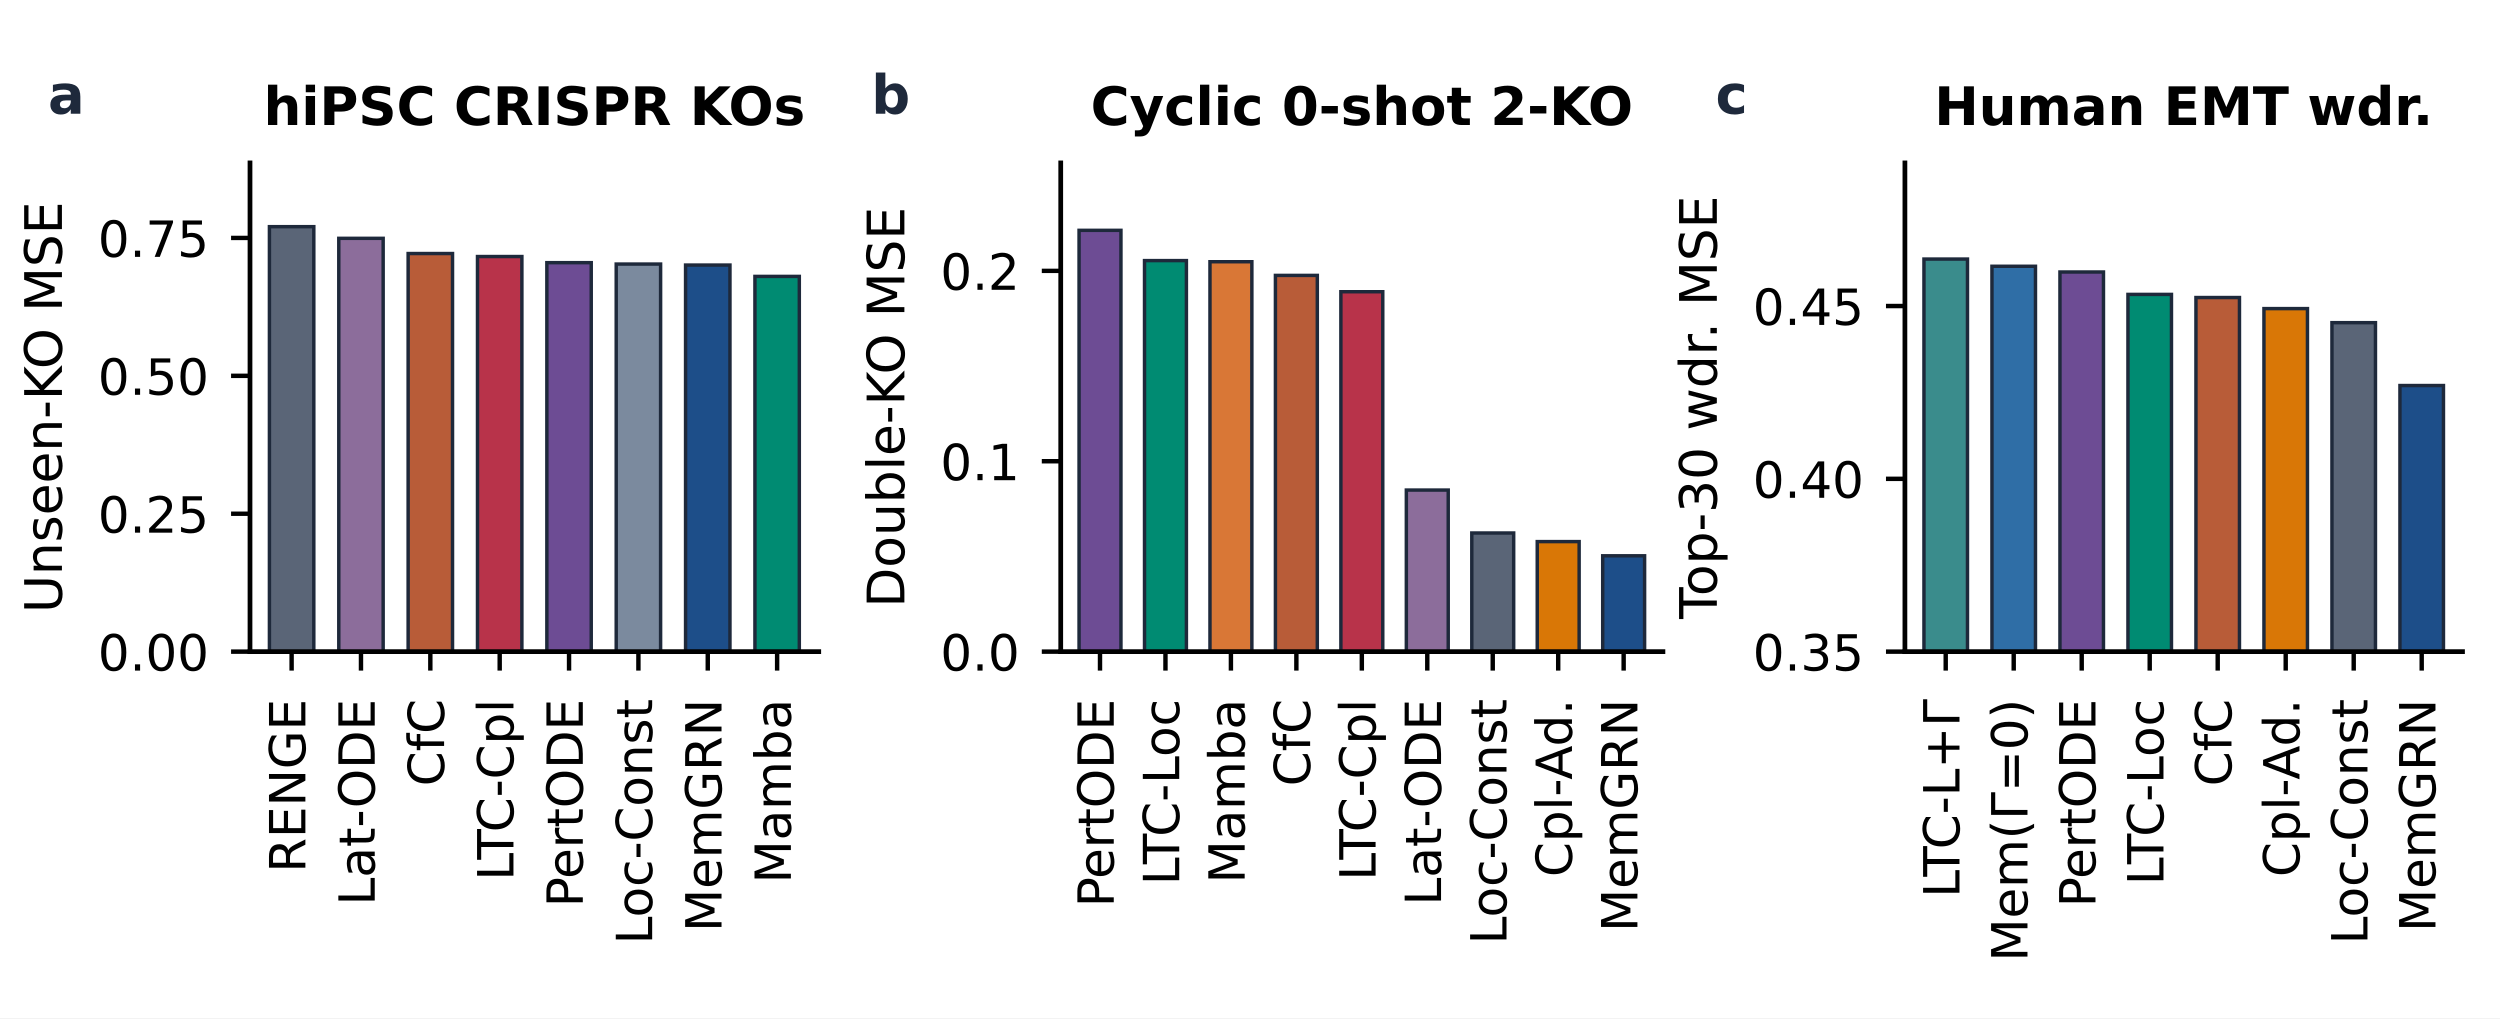
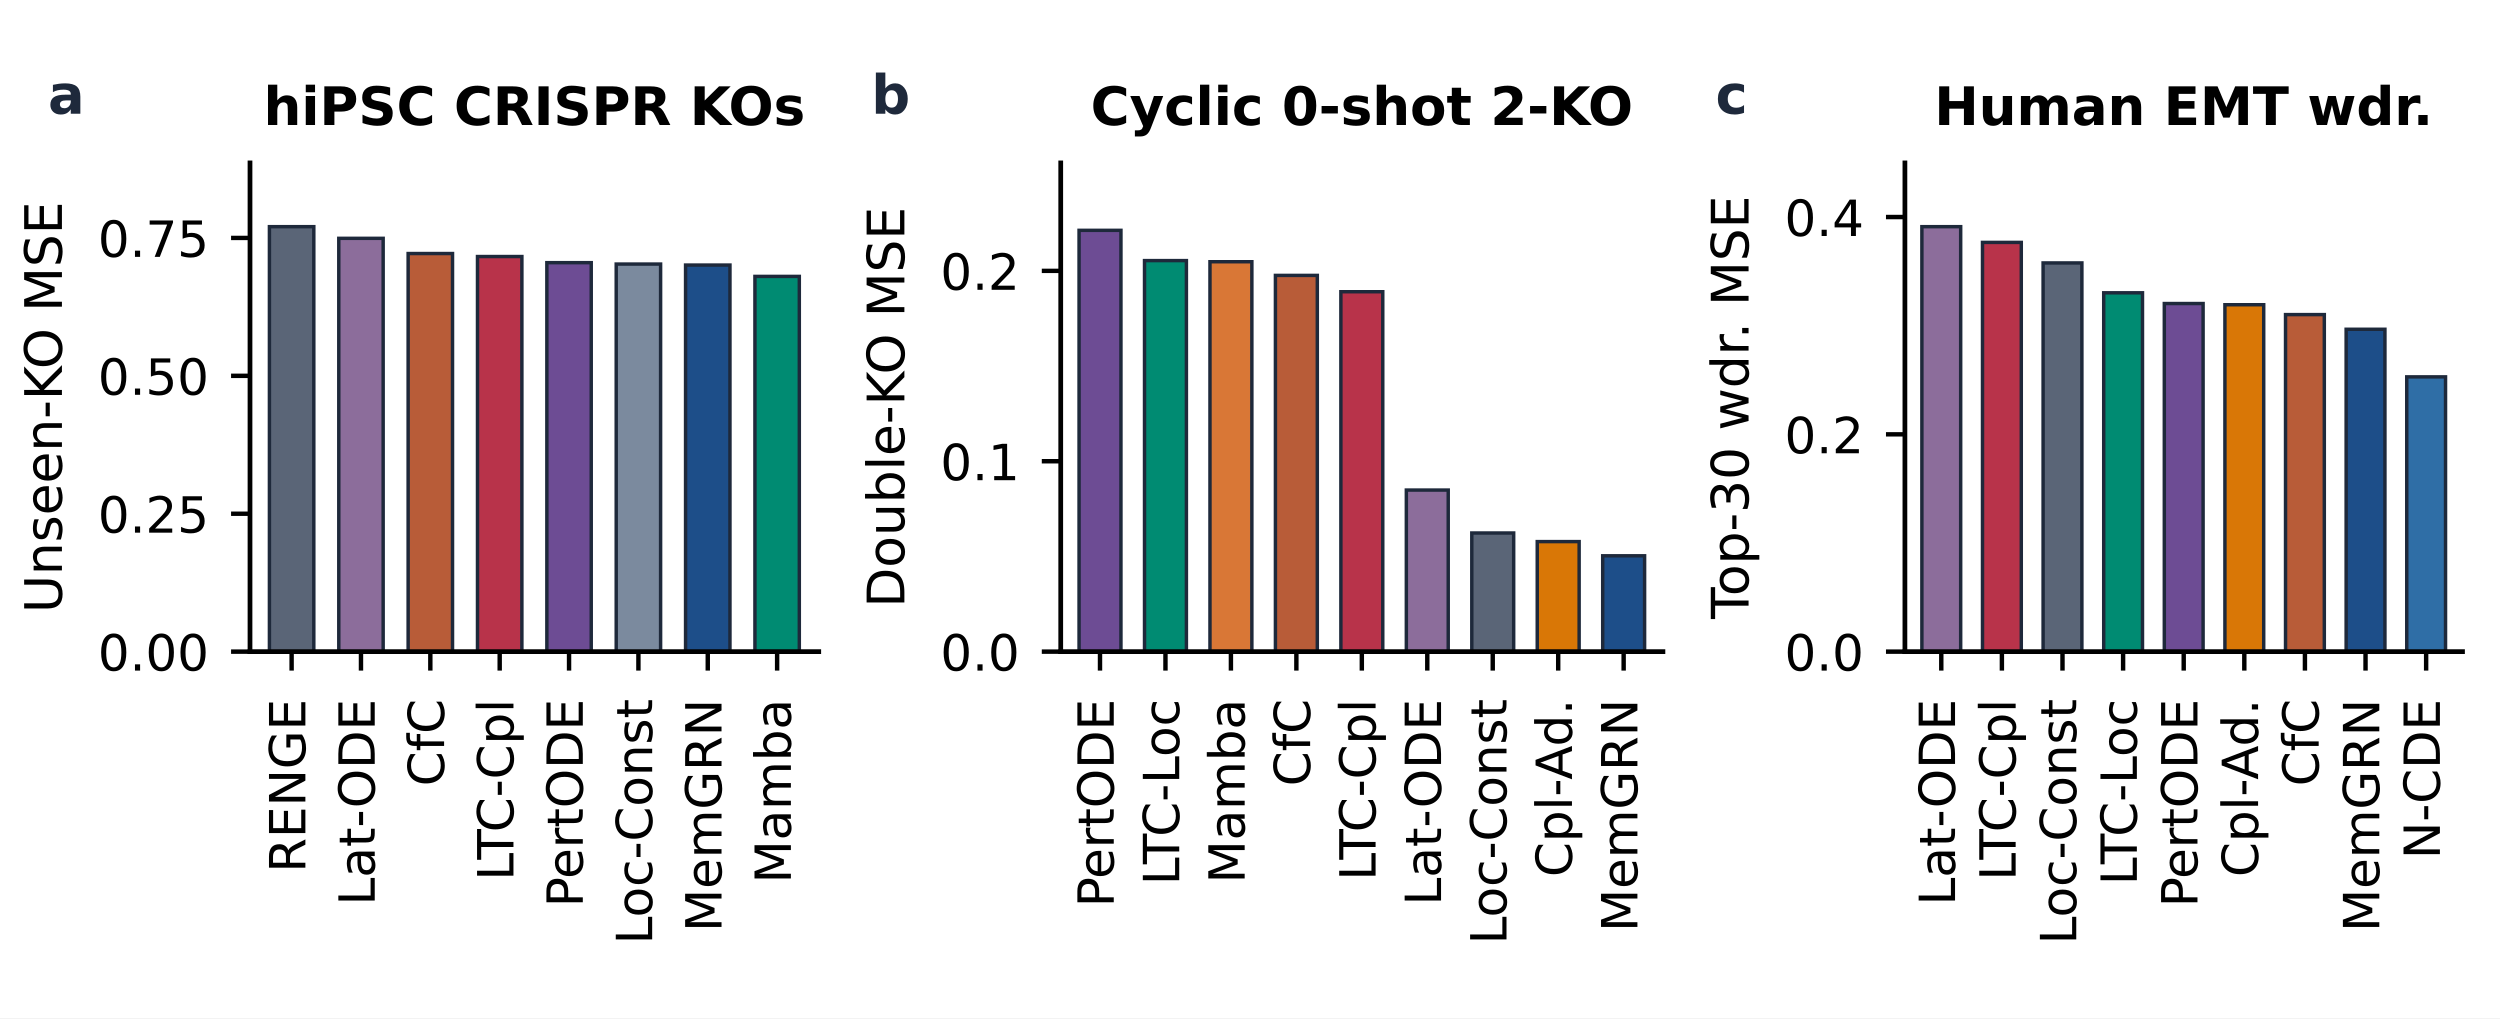
<svg xmlns="http://www.w3.org/2000/svg" xmlns:xlink="http://www.w3.org/1999/xlink" width="396pt" height="161.28pt" viewBox="0 0 396 161.28" version="1.1">
  <defs>
    <style type="text/css">*{stroke-linejoin: round; stroke-linecap: butt}</style>
  </defs>
  <g id="figure_1">
    <g id="patch_1">
      <path d="M 0 161.28  L 396 161.28  L 396 0  L 0 0  z " style="fill: #ffffff" />
    </g>
    <g id="axes_1">
      <g id="patch_2">
        <path d="M 39.6 103.219  L 129.688 103.219  L 129.688 25.805  L 39.6 25.805  z " style="fill: #ffffff" />
      </g>
      <g id="patch_3">
-         <path d="M 42.676 103.219  L 49.707 103.219  L 49.707 35.902  L 42.676 35.902  z " clip-path="url(#p2ff3fd4a79)" style="fill: #5a6577; stroke: #1e293b; stroke-width: 0.55; stroke-linejoin: miter" />
+         <path d="M 42.676 103.219  L 49.707 103.219  L 49.707 35.902  L 42.676 35.902  z " clip-path="url(#pd07d5fdf40)" style="fill: #5a6577; stroke: #1e293b; stroke-width: 0.55; stroke-linejoin: miter" />
      </g>
      <g id="patch_4">
-         <path d="M 53.663 103.219  L 60.694 103.219  L 60.694 37.755  L 53.663 37.755  z " clip-path="url(#p2ff3fd4a79)" style="fill: #8c6d9b; stroke: #1e293b; stroke-width: 0.55; stroke-linejoin: miter" />
+         <path d="M 53.663 103.219  L 60.694 103.219  L 60.694 37.755  L 53.663 37.755  z " clip-path="url(#pd07d5fdf40)" style="fill: #8c6d9b; stroke: #1e293b; stroke-width: 0.55; stroke-linejoin: miter" />
      </g>
      <g id="patch_5">
-         <path d="M 64.649 103.219  L 71.68 103.219  L 71.68 40.162  L 64.649 40.162  z " clip-path="url(#p2ff3fd4a79)" style="fill: #b85c38; stroke: #1e293b; stroke-width: 0.55; stroke-linejoin: miter" />
+         <path d="M 64.649 103.219  L 71.68 103.219  L 71.68 40.162  L 64.649 40.162  z " clip-path="url(#pd07d5fdf40)" style="fill: #b85c38; stroke: #1e293b; stroke-width: 0.55; stroke-linejoin: miter" />
      </g>
      <g id="patch_6">
-         <path d="M 75.635 103.219  L 82.666 103.219  L 82.666 40.635  L 75.635 40.635  z " clip-path="url(#p2ff3fd4a79)" style="fill: #b8334a; stroke: #1e293b; stroke-width: 0.55; stroke-linejoin: miter" />
+         <path d="M 75.635 103.219  L 82.666 103.219  L 82.666 40.635  L 75.635 40.635  z " clip-path="url(#pd07d5fdf40)" style="fill: #b8334a; stroke: #1e293b; stroke-width: 0.55; stroke-linejoin: miter" />
      </g>
      <g id="patch_7">
-         <path d="M 86.622 103.219  L 93.653 103.219  L 93.653 41.61  L 86.622 41.61  z " clip-path="url(#p2ff3fd4a79)" style="fill: #6d4c94; stroke: #1e293b; stroke-width: 0.55; stroke-linejoin: miter" />
+         <path d="M 86.622 103.219  L 93.653 103.219  L 93.653 41.61  L 86.622 41.61  z " clip-path="url(#pd07d5fdf40)" style="fill: #6d4c94; stroke: #1e293b; stroke-width: 0.55; stroke-linejoin: miter" />
      </g>
      <g id="patch_8">
-         <path d="M 97.608 103.219  L 104.639 103.219  L 104.639 41.829  L 97.608 41.829  z " clip-path="url(#p2ff3fd4a79)" style="fill: #7b8a9e; stroke: #1e293b; stroke-width: 0.55; stroke-linejoin: miter" />
+         <path d="M 97.608 103.219  L 104.639 103.219  L 104.639 41.829  L 97.608 41.829  z " clip-path="url(#pd07d5fdf40)" style="fill: #7b8a9e; stroke: #1e293b; stroke-width: 0.55; stroke-linejoin: miter" />
      </g>
      <g id="patch_9">
-         <path d="M 108.594 103.219  L 115.625 103.219  L 115.625 41.983  L 108.594 41.983  z " clip-path="url(#p2ff3fd4a79)" style="fill: #1d4e89; stroke: #1e293b; stroke-width: 0.55; stroke-linejoin: miter" />
+         <path d="M 108.594 103.219  L 115.625 103.219  L 115.625 41.983  L 108.594 41.983  z " clip-path="url(#pd07d5fdf40)" style="fill: #1d4e89; stroke: #1e293b; stroke-width: 0.55; stroke-linejoin: miter" />
      </g>
      <g id="patch_10">
-         <path d="M 119.581 103.219  L 126.612 103.219  L 126.612 43.782  L 119.581 43.782  z " clip-path="url(#p2ff3fd4a79)" style="fill: #008b72; stroke: #1e293b; stroke-width: 0.55; stroke-linejoin: miter" />
+         <path d="M 119.581 103.219  L 126.612 103.219  L 126.612 43.782  L 119.581 43.782  z " clip-path="url(#pd07d5fdf40)" style="fill: #008b72; stroke: #1e293b; stroke-width: 0.55; stroke-linejoin: miter" />
      </g>
      <g id="matplotlib.axis_1">
        <g id="xtick_1">
          <g id="line2d_1">
            <defs>
-               <path id="med54d9a526" d="M 0 0  L 0 3  " style="stroke: #000000; stroke-width: 0.7" />
+               <path id="me2ac07c2d5" d="M 0 0  L 0 3  " style="stroke: #000000; stroke-width: 0.7" />
            </defs>
            <g>
-               <use xlink:href="#med54d9a526" x="46.192" y="103.219" style="stroke: #000000; stroke-width: 0.7" />
+               <use xlink:href="#me2ac07c2d5" x="46.192" y="103.219" style="stroke: #000000; stroke-width: 0.7" />
            </g>
          </g>
          <g id="text_1">
            <text style="font-size: 7.9px; font-family: 'DejaVu Sans', 'Arial', 'Helvetica', sans-serif" transform="translate(48.37171 138.2235) rotate(-90)">RENGE</text>
          </g>
        </g>
        <g id="xtick_2">
          <g id="line2d_2">
            <g>
-               <use xlink:href="#med54d9a526" x="57.178" y="103.219" style="stroke: #000000; stroke-width: 0.7" />
+               <use xlink:href="#me2ac07c2d5" x="57.178" y="103.219" style="stroke: #000000; stroke-width: 0.7" />
            </g>
          </g>
          <g id="text_2">
            <text style="font-size: 7.9px; font-family: 'DejaVu Sans', 'Arial', 'Helvetica', sans-serif" transform="translate(59.35805 143.4203) rotate(-90)">Lat-ODE</text>
          </g>
        </g>
        <g id="xtick_3">
          <g id="line2d_3">
            <g>
-               <use xlink:href="#med54d9a526" x="68.164" y="103.219" style="stroke: #000000; stroke-width: 0.7" />
+               <use xlink:href="#me2ac07c2d5" x="68.164" y="103.219" style="stroke: #000000; stroke-width: 0.7" />
            </g>
          </g>
          <g id="text_3">
            <text style="font-size: 7.9px; font-family: 'DejaVu Sans', 'Arial', 'Helvetica', sans-serif" transform="translate(70.3444 124.5331) rotate(-90)">CfC</text>
          </g>
        </g>
        <g id="xtick_4">
          <g id="line2d_4">
            <g>
-               <use xlink:href="#med54d9a526" x="79.151" y="103.219" style="stroke: #000000; stroke-width: 0.7" />
+               <use xlink:href="#me2ac07c2d5" x="79.151" y="103.219" style="stroke: #000000; stroke-width: 0.7" />
            </g>
          </g>
          <g id="text_4">
            <text style="font-size: 7.9px; font-family: 'DejaVu Sans', 'Arial', 'Helvetica', sans-serif" transform="translate(81.33074 139.4888) rotate(-90)">LTC-Cpl</text>
          </g>
        </g>
        <g id="xtick_5">
          <g id="line2d_5">
            <g>
-               <use xlink:href="#med54d9a526" x="90.137" y="103.219" style="stroke: #000000; stroke-width: 0.7" />
+               <use xlink:href="#me2ac07c2d5" x="90.137" y="103.219" style="stroke: #000000; stroke-width: 0.7" />
            </g>
          </g>
          <g id="text_5">
            <text style="font-size: 7.9px; font-family: 'DejaVu Sans', 'Arial', 'Helvetica', sans-serif" transform="translate(92.31708 143.6955) rotate(-90)">PertODE</text>
          </g>
        </g>
        <g id="xtick_6">
          <g id="line2d_6">
            <g>
-               <use xlink:href="#med54d9a526" x="101.124" y="103.219" style="stroke: #000000; stroke-width: 0.7" />
+               <use xlink:href="#me2ac07c2d5" x="101.124" y="103.219" style="stroke: #000000; stroke-width: 0.7" />
            </g>
          </g>
          <g id="text_6">
            <text style="font-size: 7.9px; font-family: 'DejaVu Sans', 'Arial', 'Helvetica', sans-serif" transform="translate(103.3034 149.5798) rotate(-90)">Loc-Const</text>
          </g>
        </g>
        <g id="xtick_7">
          <g id="line2d_7">
            <g>
-               <use xlink:href="#med54d9a526" x="112.11" y="103.219" style="stroke: #000000; stroke-width: 0.7" />
+               <use xlink:href="#me2ac07c2d5" x="112.11" y="103.219" style="stroke: #000000; stroke-width: 0.7" />
            </g>
          </g>
          <g id="text_7">
            <text style="font-size: 7.9px; font-family: 'DejaVu Sans', 'Arial', 'Helvetica', sans-serif" transform="translate(114.2898 147.6122) rotate(-90)">MemGRN</text>
          </g>
        </g>
        <g id="xtick_8">
          <g id="line2d_8">
            <g>
-               <use xlink:href="#med54d9a526" x="123.096" y="103.219" style="stroke: #000000; stroke-width: 0.7" />
+               <use xlink:href="#me2ac07c2d5" x="123.096" y="103.219" style="stroke: #000000; stroke-width: 0.7" />
            </g>
          </g>
          <g id="text_8">
            <text style="font-size: 7.9px; font-family: 'DejaVu Sans', 'Arial', 'Helvetica', sans-serif" transform="translate(125.2761 139.9282) rotate(-90)">Mamba</text>
          </g>
        </g>
      </g>
      <g id="matplotlib.axis_2">
        <g id="ytick_1">
          <g id="line2d_9">
            <defs>
-               <path id="mb2137fa01f" d="M 0 0  L -3 0  " style="stroke: #000000; stroke-width: 0.7" />
+               <path id="m158619e671" d="M 0 0  L -3 0  " style="stroke: #000000; stroke-width: 0.7" />
            </defs>
            <g>
-               <use xlink:href="#mb2137fa01f" x="39.6" y="103.219" style="stroke: #000000; stroke-width: 0.7" />
+               <use xlink:href="#m158619e671" x="39.6" y="103.219" style="stroke: #000000; stroke-width: 0.7" />
            </g>
          </g>
          <g id="text_9">
            <text style="font-size: 7.9px; font-family: 'DejaVu Sans', 'Arial', 'Helvetica', sans-serif; text-anchor: end" x="33.1" y="106.221" transform="rotate(-0 33.1 106.2206)">0.00</text>
          </g>
        </g>
        <g id="ytick_2">
          <g id="line2d_10">
            <g>
-               <use xlink:href="#mb2137fa01f" x="39.6" y="81.376" style="stroke: #000000; stroke-width: 0.7" />
+               <use xlink:href="#m158619e671" x="39.6" y="81.376" style="stroke: #000000; stroke-width: 0.7" />
            </g>
          </g>
          <g id="text_10">
            <text style="font-size: 7.9px; font-family: 'DejaVu Sans', 'Arial', 'Helvetica', sans-serif; text-anchor: end" x="33.1" y="84.377" transform="rotate(-0 33.1 84.37736)">0.25</text>
          </g>
        </g>
        <g id="ytick_3">
          <g id="line2d_11">
            <g>
-               <use xlink:href="#mb2137fa01f" x="39.6" y="59.533" style="stroke: #000000; stroke-width: 0.7" />
+               <use xlink:href="#m158619e671" x="39.6" y="59.533" style="stroke: #000000; stroke-width: 0.7" />
            </g>
          </g>
          <g id="text_11">
            <text style="font-size: 7.9px; font-family: 'DejaVu Sans', 'Arial', 'Helvetica', sans-serif; text-anchor: end" x="33.1" y="62.534" transform="rotate(-0 33.1 62.53414)">0.50</text>
          </g>
        </g>
        <g id="ytick_4">
          <g id="line2d_12">
            <g>
-               <use xlink:href="#mb2137fa01f" x="39.6" y="37.69" style="stroke: #000000; stroke-width: 0.7" />
+               <use xlink:href="#m158619e671" x="39.6" y="37.69" style="stroke: #000000; stroke-width: 0.7" />
            </g>
          </g>
          <g id="text_12">
            <text style="font-size: 7.9px; font-family: 'DejaVu Sans', 'Arial', 'Helvetica', sans-serif; text-anchor: end" x="33.1" y="40.691" transform="rotate(-0 33.1 40.69092)">0.75</text>
          </g>
        </g>
        <g id="text_13">
          <text style="font-size: 8.2px; font-family: 'DejaVu Sans', 'Arial', 'Helvetica', sans-serif; text-anchor: middle" x="9.805" y="64.512" transform="rotate(-90 9.804813 64.512)">Unseen-KO MSE</text>
        </g>
      </g>
      <g id="patch_11">
        <path d="M 39.6 103.219  L 39.6 25.805  " style="fill: none; stroke: #000000; stroke-width: 0.75; stroke-linejoin: miter; stroke-linecap: square" />
      </g>
      <g id="patch_12">
        <path d="M 39.6 103.219  L 129.688 103.219  " style="fill: none; stroke: #000000; stroke-width: 0.75; stroke-linejoin: miter; stroke-linecap: square" />
      </g>
      <g id="text_14">
        <text style="font-weight: 700; font-size: 8.6px; font-family: 'DejaVu Sans', 'Arial', 'Helvetica', sans-serif; text-anchor: start; fill: #1e293b" x="7.6" y="18.016" transform="rotate(-0 7.6 18.01627)">a</text>
      </g>
      <g id="text_15">
        <text style="font-weight: 700; font-size: 8.4px; font-family: 'DejaVu Sans', 'Arial', 'Helvetica', sans-serif; text-anchor: middle" x="84.644" y="19.805" transform="rotate(-0 84.644 19.8048)">hiPSC CRISPR KOs</text>
      </g>
    </g>
    <g id="axes_2">
      <g id="patch_13">
        <path d="M 168.02 103.219  L 263.407 103.219  L 263.407 25.805  L 168.02 25.805  z " style="fill: #ffffff" />
      </g>
      <g id="patch_14">
-         <path d="M 170.923 103.219  L 177.558 103.219  L 177.558 36.483  L 170.923 36.483  z " clip-path="url(#p7e323deb1a)" style="fill: #6d4c94; stroke: #1e293b; stroke-width: 0.55; stroke-linejoin: miter" />
+         <path d="M 170.923 103.219  L 177.558 103.219  L 177.558 36.483  L 170.923 36.483  z " clip-path="url(#p02e00b897b)" style="fill: #6d4c94; stroke: #1e293b; stroke-width: 0.55; stroke-linejoin: miter" />
      </g>
      <g id="patch_15">
-         <path d="M 181.291 103.219  L 187.926 103.219  L 187.926 41.278  L 181.291 41.278  z " clip-path="url(#p7e323deb1a)" style="fill: #008b72; stroke: #1e293b; stroke-width: 0.55; stroke-linejoin: miter" />
+         <path d="M 181.291 103.219  L 187.926 103.219  L 187.926 41.278  L 181.291 41.278  z " clip-path="url(#p02e00b897b)" style="fill: #008b72; stroke: #1e293b; stroke-width: 0.55; stroke-linejoin: miter" />
      </g>
      <g id="patch_16">
-         <path d="M 191.659 103.219  L 198.295 103.219  L 198.295 41.457  L 191.659 41.457  z " clip-path="url(#p7e323deb1a)" style="fill: #d97736; stroke: #1e293b; stroke-width: 0.55; stroke-linejoin: miter" />
+         <path d="M 191.659 103.219  L 198.295 103.219  L 198.295 41.457  L 191.659 41.457  z " clip-path="url(#p02e00b897b)" style="fill: #d97736; stroke: #1e293b; stroke-width: 0.55; stroke-linejoin: miter" />
      </g>
      <g id="patch_17">
-         <path d="M 202.027 103.219  L 208.663 103.219  L 208.663 43.623  L 202.027 43.623  z " clip-path="url(#p7e323deb1a)" style="fill: #b85c38; stroke: #1e293b; stroke-width: 0.55; stroke-linejoin: miter" />
+         <path d="M 202.027 103.219  L 208.663 103.219  L 208.663 43.623  L 202.027 43.623  z " clip-path="url(#p02e00b897b)" style="fill: #b85c38; stroke: #1e293b; stroke-width: 0.55; stroke-linejoin: miter" />
      </g>
      <g id="patch_18">
-         <path d="M 212.395 103.219  L 219.031 103.219  L 219.031 46.213  L 212.395 46.213  z " clip-path="url(#p7e323deb1a)" style="fill: #b8334a; stroke: #1e293b; stroke-width: 0.55; stroke-linejoin: miter" />
+         <path d="M 212.395 103.219  L 219.031 103.219  L 219.031 46.213  L 212.395 46.213  z " clip-path="url(#p02e00b897b)" style="fill: #b8334a; stroke: #1e293b; stroke-width: 0.55; stroke-linejoin: miter" />
      </g>
      <g id="patch_19">
-         <path d="M 222.764 103.219  L 229.399 103.219  L 229.399 77.624  L 222.764 77.624  z " clip-path="url(#p7e323deb1a)" style="fill: #8c6d9b; stroke: #1e293b; stroke-width: 0.55; stroke-linejoin: miter" />
+         <path d="M 222.764 103.219  L 229.399 103.219  L 229.399 77.624  L 222.764 77.624  z " clip-path="url(#p02e00b897b)" style="fill: #8c6d9b; stroke: #1e293b; stroke-width: 0.55; stroke-linejoin: miter" />
      </g>
      <g id="patch_20">
-         <path d="M 233.132 103.219  L 239.767 103.219  L 239.767 84.429  L 233.132 84.429  z " clip-path="url(#p7e323deb1a)" style="fill: #5a6577; stroke: #1e293b; stroke-width: 0.55; stroke-linejoin: miter" />
+         <path d="M 233.132 103.219  L 239.767 103.219  L 239.767 84.429  L 233.132 84.429  z " clip-path="url(#p02e00b897b)" style="fill: #5a6577; stroke: #1e293b; stroke-width: 0.55; stroke-linejoin: miter" />
      </g>
      <g id="patch_21">
-         <path d="M 243.5 103.219  L 250.136 103.219  L 250.136 85.787  L 243.5 85.787  z " clip-path="url(#p7e323deb1a)" style="fill: #d97706; stroke: #1e293b; stroke-width: 0.55; stroke-linejoin: miter" />
+         <path d="M 243.5 103.219  L 250.136 103.219  L 250.136 85.787  L 243.5 85.787  z " clip-path="url(#p02e00b897b)" style="fill: #d97706; stroke: #1e293b; stroke-width: 0.55; stroke-linejoin: miter" />
      </g>
      <g id="patch_22">
-         <path d="M 253.868 103.219  L 260.504 103.219  L 260.504 88.044  L 253.868 88.044  z " clip-path="url(#p7e323deb1a)" style="fill: #1d4e89; stroke: #1e293b; stroke-width: 0.55; stroke-linejoin: miter" />
+         <path d="M 253.868 103.219  L 260.504 103.219  L 260.504 88.044  L 253.868 88.044  z " clip-path="url(#p02e00b897b)" style="fill: #1d4e89; stroke: #1e293b; stroke-width: 0.55; stroke-linejoin: miter" />
      </g>
      <g id="matplotlib.axis_3">
        <g id="xtick_9">
          <g id="line2d_13">
            <g>
-               <use xlink:href="#med54d9a526" x="174.24" y="103.219" style="stroke: #000000; stroke-width: 0.7" />
+               <use xlink:href="#me2ac07c2d5" x="174.24" y="103.219" style="stroke: #000000; stroke-width: 0.7" />
            </g>
          </g>
          <g id="text_16">
            <text style="font-size: 7.9px; font-family: 'DejaVu Sans', 'Arial', 'Helvetica', sans-serif" transform="translate(176.4204 143.6955) rotate(-90)">PertODE</text>
          </g>
        </g>
        <g id="xtick_10">
          <g id="line2d_14">
            <g>
-               <use xlink:href="#med54d9a526" x="184.609" y="103.219" style="stroke: #000000; stroke-width: 0.7" />
+               <use xlink:href="#me2ac07c2d5" x="184.609" y="103.219" style="stroke: #000000; stroke-width: 0.7" />
            </g>
          </g>
          <g id="text_17">
            <text style="font-size: 7.9px; font-family: 'DejaVu Sans', 'Arial', 'Helvetica', sans-serif" transform="translate(186.7886 140.2035) rotate(-90)">LTC-Loc</text>
          </g>
        </g>
        <g id="xtick_11">
          <g id="line2d_15">
            <g>
-               <use xlink:href="#med54d9a526" x="194.977" y="103.219" style="stroke: #000000; stroke-width: 0.7" />
+               <use xlink:href="#me2ac07c2d5" x="194.977" y="103.219" style="stroke: #000000; stroke-width: 0.7" />
            </g>
          </g>
          <g id="text_18">
            <text style="font-size: 7.9px; font-family: 'DejaVu Sans', 'Arial', 'Helvetica', sans-serif" transform="translate(197.1568 139.9282) rotate(-90)">Mamba</text>
          </g>
        </g>
        <g id="xtick_12">
          <g id="line2d_16">
            <g>
-               <use xlink:href="#med54d9a526" x="205.345" y="103.219" style="stroke: #000000; stroke-width: 0.7" />
+               <use xlink:href="#me2ac07c2d5" x="205.345" y="103.219" style="stroke: #000000; stroke-width: 0.7" />
            </g>
          </g>
          <g id="text_19">
            <text style="font-size: 7.9px; font-family: 'DejaVu Sans', 'Arial', 'Helvetica', sans-serif" transform="translate(207.5249 124.5331) rotate(-90)">CfC</text>
          </g>
        </g>
        <g id="xtick_13">
          <g id="line2d_17">
            <g>
-               <use xlink:href="#med54d9a526" x="215.713" y="103.219" style="stroke: #000000; stroke-width: 0.7" />
+               <use xlink:href="#me2ac07c2d5" x="215.713" y="103.219" style="stroke: #000000; stroke-width: 0.7" />
            </g>
          </g>
          <g id="text_20">
            <text style="font-size: 7.9px; font-family: 'DejaVu Sans', 'Arial', 'Helvetica', sans-serif" transform="translate(217.8931 139.4888) rotate(-90)">LTC-Cpl</text>
          </g>
        </g>
        <g id="xtick_14">
          <g id="line2d_18">
            <g>
-               <use xlink:href="#med54d9a526" x="226.081" y="103.219" style="stroke: #000000; stroke-width: 0.7" />
+               <use xlink:href="#me2ac07c2d5" x="226.081" y="103.219" style="stroke: #000000; stroke-width: 0.7" />
            </g>
          </g>
          <g id="text_21">
            <text style="font-size: 7.9px; font-family: 'DejaVu Sans', 'Arial', 'Helvetica', sans-serif" transform="translate(228.2613 143.4203) rotate(-90)">Lat-ODE</text>
          </g>
        </g>
        <g id="xtick_15">
          <g id="line2d_19">
            <g>
-               <use xlink:href="#med54d9a526" x="236.45" y="103.219" style="stroke: #000000; stroke-width: 0.7" />
+               <use xlink:href="#me2ac07c2d5" x="236.45" y="103.219" style="stroke: #000000; stroke-width: 0.7" />
            </g>
          </g>
          <g id="text_22">
            <text style="font-size: 7.9px; font-family: 'DejaVu Sans', 'Arial', 'Helvetica', sans-serif" transform="translate(238.6295 149.5798) rotate(-90)">Loc-Const</text>
          </g>
        </g>
        <g id="xtick_16">
          <g id="line2d_20">
            <g>
-               <use xlink:href="#med54d9a526" x="246.818" y="103.219" style="stroke: #000000; stroke-width: 0.7" />
+               <use xlink:href="#me2ac07c2d5" x="246.818" y="103.219" style="stroke: #000000; stroke-width: 0.7" />
            </g>
          </g>
          <g id="text_23">
            <text style="font-size: 7.9px; font-family: 'DejaVu Sans', 'Arial', 'Helvetica', sans-serif" transform="translate(248.9977 138.9099) rotate(-90)">Cpl-Ad.</text>
          </g>
        </g>
        <g id="xtick_17">
          <g id="line2d_21">
            <g>
-               <use xlink:href="#med54d9a526" x="257.186" y="103.219" style="stroke: #000000; stroke-width: 0.7" />
+               <use xlink:href="#me2ac07c2d5" x="257.186" y="103.219" style="stroke: #000000; stroke-width: 0.7" />
            </g>
          </g>
          <g id="text_24">
            <text style="font-size: 7.9px; font-family: 'DejaVu Sans', 'Arial', 'Helvetica', sans-serif" transform="translate(259.3659 147.6122) rotate(-90)">MemGRN</text>
          </g>
        </g>
      </g>
      <g id="matplotlib.axis_4">
        <g id="ytick_5">
          <g id="line2d_22">
            <g>
-               <use xlink:href="#mb2137fa01f" x="168.02" y="103.219" style="stroke: #000000; stroke-width: 0.7" />
+               <use xlink:href="#m158619e671" x="168.02" y="103.219" style="stroke: #000000; stroke-width: 0.7" />
            </g>
          </g>
          <g id="text_25">
            <text style="font-size: 7.9px; font-family: 'DejaVu Sans', 'Arial', 'Helvetica', sans-serif; text-anchor: end" x="161.52" y="106.221" transform="rotate(-0 161.5196 106.2206)">0.0</text>
          </g>
        </g>
        <g id="ytick_6">
          <g id="line2d_23">
            <g>
-               <use xlink:href="#mb2137fa01f" x="168.02" y="73.061" style="stroke: #000000; stroke-width: 0.7" />
+               <use xlink:href="#m158619e671" x="168.02" y="73.061" style="stroke: #000000; stroke-width: 0.7" />
            </g>
          </g>
          <g id="text_26">
            <text style="font-size: 7.9px; font-family: 'DejaVu Sans', 'Arial', 'Helvetica', sans-serif; text-anchor: end" x="161.52" y="76.062" transform="rotate(-0 161.5196 76.06207)">0.1</text>
          </g>
        </g>
        <g id="ytick_7">
          <g id="line2d_24">
            <g>
-               <use xlink:href="#mb2137fa01f" x="168.02" y="42.902" style="stroke: #000000; stroke-width: 0.7" />
+               <use xlink:href="#m158619e671" x="168.02" y="42.902" style="stroke: #000000; stroke-width: 0.7" />
            </g>
          </g>
          <g id="text_27">
            <text style="font-size: 7.9px; font-family: 'DejaVu Sans', 'Arial', 'Helvetica', sans-serif; text-anchor: end" x="161.52" y="45.904" transform="rotate(-0 161.5196 45.90356)">0.2</text>
          </g>
        </g>
        <g id="text_28">
          <text style="font-size: 8.2px; font-family: 'DejaVu Sans', 'Arial', 'Helvetica', sans-serif; text-anchor: middle" x="143.251" y="64.512" transform="rotate(-90 143.2508 64.512)">Double-KO MSE</text>
        </g>
      </g>
      <g id="patch_23">
        <path d="M 168.02 103.219  L 168.02 25.805  " style="fill: none; stroke: #000000; stroke-width: 0.75; stroke-linejoin: miter; stroke-linecap: square" />
      </g>
      <g id="patch_24">
        <path d="M 168.02 103.219  L 263.407 103.219  " style="fill: none; stroke: #000000; stroke-width: 0.75; stroke-linejoin: miter; stroke-linecap: square" />
      </g>
      <g id="text_29">
        <text style="font-weight: 700; font-size: 8.6px; font-family: 'DejaVu Sans', 'Arial', 'Helvetica', sans-serif; text-anchor: start; fill: #1e293b" x="138.02" y="18.016" transform="rotate(-0 138.0196 18.01627)">b</text>
      </g>
      <g id="text_30">
        <text style="font-weight: 700; font-size: 8.4px; font-family: 'DejaVu Sans', 'Arial', 'Helvetica', sans-serif; text-anchor: middle" x="215.713" y="19.805" transform="rotate(-0 215.7132 19.8048)">Cyclic 0-shot 2-KO</text>
      </g>
    </g>
    <g id="axes_3">
      <g id="patch_25">
        <path d="M 301.738 103.219  L 390.06 103.219  L 390.06 25.805  L 301.738 25.805  z " style="fill: #ffffff" />
      </g>
      <g id="patch_26">
-         <path d="M 304.754 103.219  L 311.648 103.219  L 311.648 41.033  L 304.754 41.033  z " clip-path="url(#p4ba6730034)" style="fill: #3a8c8c; stroke: #1e293b; stroke-width: 0.55; stroke-linejoin: miter" />
+         <path d="M 304.426 103.219  L 310.571 103.219  L 310.571 35.902  L 304.426 35.902  z " clip-path="url(#p6fbfd05d01)" style="fill: #8c6d9b; stroke: #1e293b; stroke-width: 0.55; stroke-linejoin: miter" />
      </g>
      <g id="patch_27">
-         <path d="M 315.525 103.219  L 322.419 103.219  L 322.419 42.18  L 315.525 42.18  z " clip-path="url(#p4ba6730034)" style="fill: #2f6ea6; stroke: #1e293b; stroke-width: 0.55; stroke-linejoin: miter" />
+         <path d="M 314.027 103.219  L 320.171 103.219  L 320.171 38.398  L 314.027 38.398  z " clip-path="url(#p6fbfd05d01)" style="fill: #b8334a; stroke: #1e293b; stroke-width: 0.55; stroke-linejoin: miter" />
      </g>
      <g id="patch_28">
-         <path d="M 326.296 103.219  L 333.19 103.219  L 333.19 43.083  L 326.296 43.083  z " clip-path="url(#p4ba6730034)" style="fill: #6d4c94; stroke: #1e293b; stroke-width: 0.55; stroke-linejoin: miter" />
+         <path d="M 323.627 103.219  L 329.771 103.219  L 329.771 41.65  L 323.627 41.65  z " clip-path="url(#p6fbfd05d01)" style="fill: #5a6577; stroke: #1e293b; stroke-width: 0.55; stroke-linejoin: miter" />
      </g>
      <g id="patch_29">
-         <path d="M 337.067 103.219  L 343.96 103.219  L 343.96 46.637  L 337.067 46.637  z " clip-path="url(#p4ba6730034)" style="fill: #008b72; stroke: #1e293b; stroke-width: 0.55; stroke-linejoin: miter" />
+         <path d="M 333.227 103.219  L 339.371 103.219  L 339.371 46.38  L 333.227 46.38  z " clip-path="url(#p6fbfd05d01)" style="fill: #008b72; stroke: #1e293b; stroke-width: 0.55; stroke-linejoin: miter" />
      </g>
      <g id="patch_30">
-         <path d="M 347.838 103.219  L 354.731 103.219  L 354.731 47.134  L 347.838 47.134  z " clip-path="url(#p4ba6730034)" style="fill: #b85c38; stroke: #1e293b; stroke-width: 0.55; stroke-linejoin: miter" />
+         <path d="M 342.827 103.219  L 348.971 103.219  L 348.971 48.084  L 342.827 48.084  z " clip-path="url(#p6fbfd05d01)" style="fill: #6d4c94; stroke: #1e293b; stroke-width: 0.55; stroke-linejoin: miter" />
      </g>
      <g id="patch_31">
-         <path d="M 358.609 103.219  L 365.502 103.219  L 365.502 48.881  L 358.609 48.881  z " clip-path="url(#p4ba6730034)" style="fill: #d97706; stroke: #1e293b; stroke-width: 0.55; stroke-linejoin: miter" />
+         <path d="M 352.427 103.219  L 358.571 103.219  L 358.571 48.27  L 352.427 48.27  z " clip-path="url(#p6fbfd05d01)" style="fill: #d97706; stroke: #1e293b; stroke-width: 0.55; stroke-linejoin: miter" />
      </g>
      <g id="patch_32">
-         <path d="M 369.38 103.219  L 376.273 103.219  L 376.273 51.114  L 369.38 51.114  z " clip-path="url(#p4ba6730034)" style="fill: #5a6577; stroke: #1e293b; stroke-width: 0.55; stroke-linejoin: miter" />
+         <path d="M 362.028 103.219  L 368.172 103.219  L 368.172 49.837  L 362.028 49.837  z " clip-path="url(#p6fbfd05d01)" style="fill: #b85c38; stroke: #1e293b; stroke-width: 0.55; stroke-linejoin: miter" />
      </g>
      <g id="patch_33">
-         <path d="M 380.151 103.219  L 387.044 103.219  L 387.044 61.064  L 380.151 61.064  z " clip-path="url(#p4ba6730034)" style="fill: #1d4e89; stroke: #1e293b; stroke-width: 0.55; stroke-linejoin: miter" />
+         <path d="M 371.628 103.219  L 377.772 103.219  L 377.772 52.152  L 371.628 52.152  z " clip-path="url(#p6fbfd05d01)" style="fill: #1d4e89; stroke: #1e293b; stroke-width: 0.55; stroke-linejoin: miter" />
+       </g>
+       <g id="patch_34">
+         <path d="M 381.228 103.219  L 387.372 103.219  L 387.372 59.691  L 381.228 59.691  z " clip-path="url(#p6fbfd05d01)" style="fill: #2f6ea6; stroke: #1e293b; stroke-width: 0.55; stroke-linejoin: miter" />
      </g>
      <g id="matplotlib.axis_5">
        <g id="xtick_18">
          <g id="line2d_25">
            <g>
-               <use xlink:href="#med54d9a526" x="308.201" y="103.219" style="stroke: #000000; stroke-width: 0.7" />
+               <use xlink:href="#me2ac07c2d5" x="307.499" y="103.219" style="stroke: #000000; stroke-width: 0.7" />
            </g>
          </g>
          <g id="text_31">
-             <text style="font-size: 7.9px; font-family: 'DejaVu Sans', 'Arial', 'Helvetica', sans-serif" transform="translate(310.3809 142.1859) rotate(-90)">LTC-L+Γ</text>
+             <text style="font-size: 7.9px; font-family: 'DejaVu Sans', 'Arial', 'Helvetica', sans-serif" transform="translate(309.6784 143.4203) rotate(-90)">Lat-ODE</text>
          </g>
        </g>
        <g id="xtick_19">
          <g id="line2d_26">
            <g>
-               <use xlink:href="#med54d9a526" x="318.972" y="103.219" style="stroke: #000000; stroke-width: 0.7" />
+               <use xlink:href="#me2ac07c2d5" x="317.099" y="103.219" style="stroke: #000000; stroke-width: 0.7" />
            </g>
          </g>
          <g id="text_32">
-             <text style="font-size: 7.9px; font-family: 'DejaVu Sans', 'Arial', 'Helvetica', sans-serif" transform="translate(321.1518 152.3041) rotate(-90)">Mem(Γ=0)</text>
+             <text style="font-size: 7.9px; font-family: 'DejaVu Sans', 'Arial', 'Helvetica', sans-serif" transform="translate(319.2786 139.4888) rotate(-90)">LTC-Cpl</text>
          </g>
        </g>
        <g id="xtick_20">
          <g id="line2d_27">
            <g>
-               <use xlink:href="#med54d9a526" x="329.743" y="103.219" style="stroke: #000000; stroke-width: 0.7" />
+               <use xlink:href="#me2ac07c2d5" x="326.699" y="103.219" style="stroke: #000000; stroke-width: 0.7" />
            </g>
          </g>
          <g id="text_33">
-             <text style="font-size: 7.9px; font-family: 'DejaVu Sans', 'Arial', 'Helvetica', sans-serif" transform="translate(331.9227 143.6955) rotate(-90)">PertODE</text>
+             <text style="font-size: 7.9px; font-family: 'DejaVu Sans', 'Arial', 'Helvetica', sans-serif" transform="translate(328.8788 149.5798) rotate(-90)">Loc-Const</text>
          </g>
        </g>
        <g id="xtick_21">
          <g id="line2d_28">
            <g>
-               <use xlink:href="#med54d9a526" x="340.514" y="103.219" style="stroke: #000000; stroke-width: 0.7" />
+               <use xlink:href="#me2ac07c2d5" x="336.299" y="103.219" style="stroke: #000000; stroke-width: 0.7" />
            </g>
          </g>
          <g id="text_34">
-             <text style="font-size: 7.9px; font-family: 'DejaVu Sans', 'Arial', 'Helvetica', sans-serif" transform="translate(342.6937 140.2035) rotate(-90)">LTC-Loc</text>
+             <text style="font-size: 7.9px; font-family: 'DejaVu Sans', 'Arial', 'Helvetica', sans-serif" transform="translate(338.4789 140.2035) rotate(-90)">LTC-Loc</text>
          </g>
        </g>
        <g id="xtick_22">
          <g id="line2d_29">
            <g>
-               <use xlink:href="#med54d9a526" x="351.285" y="103.219" style="stroke: #000000; stroke-width: 0.7" />
+               <use xlink:href="#me2ac07c2d5" x="345.899" y="103.219" style="stroke: #000000; stroke-width: 0.7" />
            </g>
          </g>
          <g id="text_35">
-             <text style="font-size: 7.9px; font-family: 'DejaVu Sans', 'Arial', 'Helvetica', sans-serif" transform="translate(353.4646 124.5331) rotate(-90)">CfC</text>
+             <text style="font-size: 7.9px; font-family: 'DejaVu Sans', 'Arial', 'Helvetica', sans-serif" transform="translate(348.0791 143.6955) rotate(-90)">PertODE</text>
          </g>
        </g>
        <g id="xtick_23">
          <g id="line2d_30">
            <g>
-               <use xlink:href="#med54d9a526" x="362.056" y="103.219" style="stroke: #000000; stroke-width: 0.7" />
+               <use xlink:href="#me2ac07c2d5" x="355.499" y="103.219" style="stroke: #000000; stroke-width: 0.7" />
            </g>
          </g>
          <g id="text_36">
-             <text style="font-size: 7.9px; font-family: 'DejaVu Sans', 'Arial', 'Helvetica', sans-serif" transform="translate(364.2355 138.9099) rotate(-90)">Cpl-Ad.</text>
+             <text style="font-size: 7.9px; font-family: 'DejaVu Sans', 'Arial', 'Helvetica', sans-serif" transform="translate(357.6793 138.9099) rotate(-90)">Cpl-Ad.</text>
          </g>
        </g>
        <g id="xtick_24">
          <g id="line2d_31">
            <g>
-               <use xlink:href="#med54d9a526" x="372.827" y="103.219" style="stroke: #000000; stroke-width: 0.7" />
+               <use xlink:href="#me2ac07c2d5" x="365.1" y="103.219" style="stroke: #000000; stroke-width: 0.7" />
            </g>
          </g>
          <g id="text_37">
-             <text style="font-size: 7.9px; font-family: 'DejaVu Sans', 'Arial', 'Helvetica', sans-serif" transform="translate(375.0064 149.5798) rotate(-90)">Loc-Const</text>
+             <text style="font-size: 7.9px; font-family: 'DejaVu Sans', 'Arial', 'Helvetica', sans-serif" transform="translate(367.2795 124.5331) rotate(-90)">CfC</text>
          </g>
        </g>
        <g id="xtick_25">
          <g id="line2d_32">
            <g>
-               <use xlink:href="#med54d9a526" x="383.597" y="103.219" style="stroke: #000000; stroke-width: 0.7" />
+               <use xlink:href="#me2ac07c2d5" x="374.7" y="103.219" style="stroke: #000000; stroke-width: 0.7" />
            </g>
          </g>
          <g id="text_38">
-             <text style="font-size: 7.9px; font-family: 'DejaVu Sans', 'Arial', 'Helvetica', sans-serif" transform="translate(385.7774 147.6122) rotate(-90)">MemGRN</text>
+             <text style="font-size: 7.9px; font-family: 'DejaVu Sans', 'Arial', 'Helvetica', sans-serif" transform="translate(376.8796 147.6122) rotate(-90)">MemGRN</text>
+           </g>
+         </g>
+         <g id="xtick_26">
+           <g id="line2d_33">
+             <g>
+               <use xlink:href="#me2ac07c2d5" x="384.3" y="103.219" style="stroke: #000000; stroke-width: 0.7" />
+             </g>
+           </g>
+           <g id="text_39">
+             <text style="font-size: 7.9px; font-family: 'DejaVu Sans', 'Arial', 'Helvetica', sans-serif" transform="translate(386.4798 136.0708) rotate(-90)">N-CDE</text>
          </g>
        </g>
      </g>
      <g id="matplotlib.axis_6">
        <g id="ytick_8">
-           <g id="line2d_33">
-             <g>
-               <use xlink:href="#mb2137fa01f" x="301.738" y="103.219" style="stroke: #000000; stroke-width: 0.7" />
-             </g>
-           </g>
-           <g id="text_39">
-             <text style="font-size: 7.9px; font-family: 'DejaVu Sans', 'Arial', 'Helvetica', sans-serif; text-anchor: end" x="295.238" y="106.221" transform="rotate(-0 295.2384 106.2206)">0.35</text>
+           <g id="line2d_34">
+             <g>
+               <use xlink:href="#m158619e671" x="301.738" y="103.219" style="stroke: #000000; stroke-width: 0.7" />
+             </g>
+           </g>
+           <g id="text_40">
+             <text style="font-size: 7.9px; font-family: 'DejaVu Sans', 'Arial', 'Helvetica', sans-serif; text-anchor: end" x="295.238" y="106.221" transform="rotate(-0 295.2384 106.2206)">0.0</text>
          </g>
        </g>
        <g id="ytick_9">
-           <g id="line2d_34">
-             <g>
-               <use xlink:href="#mb2137fa01f" x="301.738" y="75.846" style="stroke: #000000; stroke-width: 0.7" />
-             </g>
-           </g>
-           <g id="text_40">
-             <text style="font-size: 7.9px; font-family: 'DejaVu Sans', 'Arial', 'Helvetica', sans-serif; text-anchor: end" x="295.238" y="78.848" transform="rotate(-0 295.2384 78.84777)">0.40</text>
+           <g id="line2d_35">
+             <g>
+               <use xlink:href="#m158619e671" x="301.738" y="68.799" style="stroke: #000000; stroke-width: 0.7" />
+             </g>
+           </g>
+           <g id="text_41">
+             <text style="font-size: 7.9px; font-family: 'DejaVu Sans', 'Arial', 'Helvetica', sans-serif; text-anchor: end" x="295.238" y="71.8" transform="rotate(-0 295.2384 71.79995)">0.2</text>
          </g>
        </g>
        <g id="ytick_10">
-           <g id="line2d_35">
-             <g>
-               <use xlink:href="#mb2137fa01f" x="301.738" y="48.474" style="stroke: #000000; stroke-width: 0.7" />
-             </g>
-           </g>
-           <g id="text_41">
-             <text style="font-size: 7.9px; font-family: 'DejaVu Sans', 'Arial', 'Helvetica', sans-serif; text-anchor: end" x="295.238" y="51.475" transform="rotate(-0 295.2384 51.47495)">0.45</text>
-           </g>
-         </g>
-         <g id="text_42">
-           <text style="font-size: 8.2px; font-family: 'DejaVu Sans', 'Arial', 'Helvetica', sans-serif; text-anchor: middle" x="271.943" y="64.512" transform="rotate(-90 271.9432 64.512)">Top-30 wdr. MSE</text>
-         </g>
-       </g>
-       <g id="patch_34">
+           <g id="line2d_36">
+             <g>
+               <use xlink:href="#m158619e671" x="301.738" y="34.378" style="stroke: #000000; stroke-width: 0.7" />
+             </g>
+           </g>
+           <g id="text_42">
+             <text style="font-size: 7.9px; font-family: 'DejaVu Sans', 'Arial', 'Helvetica', sans-serif; text-anchor: end" x="295.238" y="37.379" transform="rotate(-0 295.2384 37.37932)">0.4</text>
+           </g>
+         </g>
+         <g id="text_43">
+           <text style="font-size: 8.2px; font-family: 'DejaVu Sans', 'Arial', 'Helvetica', sans-serif; text-anchor: middle" x="276.97" y="64.512" transform="rotate(-90 276.9696 64.512)">Top-30 wdr. MSE</text>
+         </g>
+       </g>
+       <g id="patch_35">
        <path d="M 301.738 103.219  L 301.738 25.805  " style="fill: none; stroke: #000000; stroke-width: 0.75; stroke-linejoin: miter; stroke-linecap: square" />
      </g>
-       <g id="patch_35">
+       <g id="patch_36">
        <path d="M 301.738 103.219  L 390.06 103.219  " style="fill: none; stroke: #000000; stroke-width: 0.75; stroke-linejoin: miter; stroke-linecap: square" />
      </g>
-       <g id="text_43">
+       <g id="text_44">
        <text style="font-weight: 700; font-size: 8.6px; font-family: 'DejaVu Sans', 'Arial', 'Helvetica', sans-serif; text-anchor: start; fill: #1e293b" x="271.738" y="18.016" transform="rotate(-0 271.7384 18.01627)">c</text>
      </g>
-       <g id="text_44">
+       <g id="text_45">
        <text style="font-weight: 700; font-size: 8.4px; font-family: 'DejaVu Sans', 'Arial', 'Helvetica', sans-serif; text-anchor: middle" x="345.899" y="19.805" transform="rotate(-0 345.8992 19.8048)">Human EMT wdr.</text>
      </g>
    </g>
  </g>
  <defs>
-     <clipPath id="p2ff3fd4a79">
+     <clipPath id="pd07d5fdf40">
      <rect x="39.6" y="25.805" width="90.088" height="77.414" />
    </clipPath>
-     <clipPath id="p7e323deb1a">
+     <clipPath id="p02e00b897b">
      <rect x="168.02" y="25.805" width="95.387" height="77.414" />
    </clipPath>
-     <clipPath id="p4ba6730034">
+     <clipPath id="p6fbfd05d01">
      <rect x="301.738" y="25.805" width="88.322" height="77.414" />
    </clipPath>
  </defs>
</svg>
